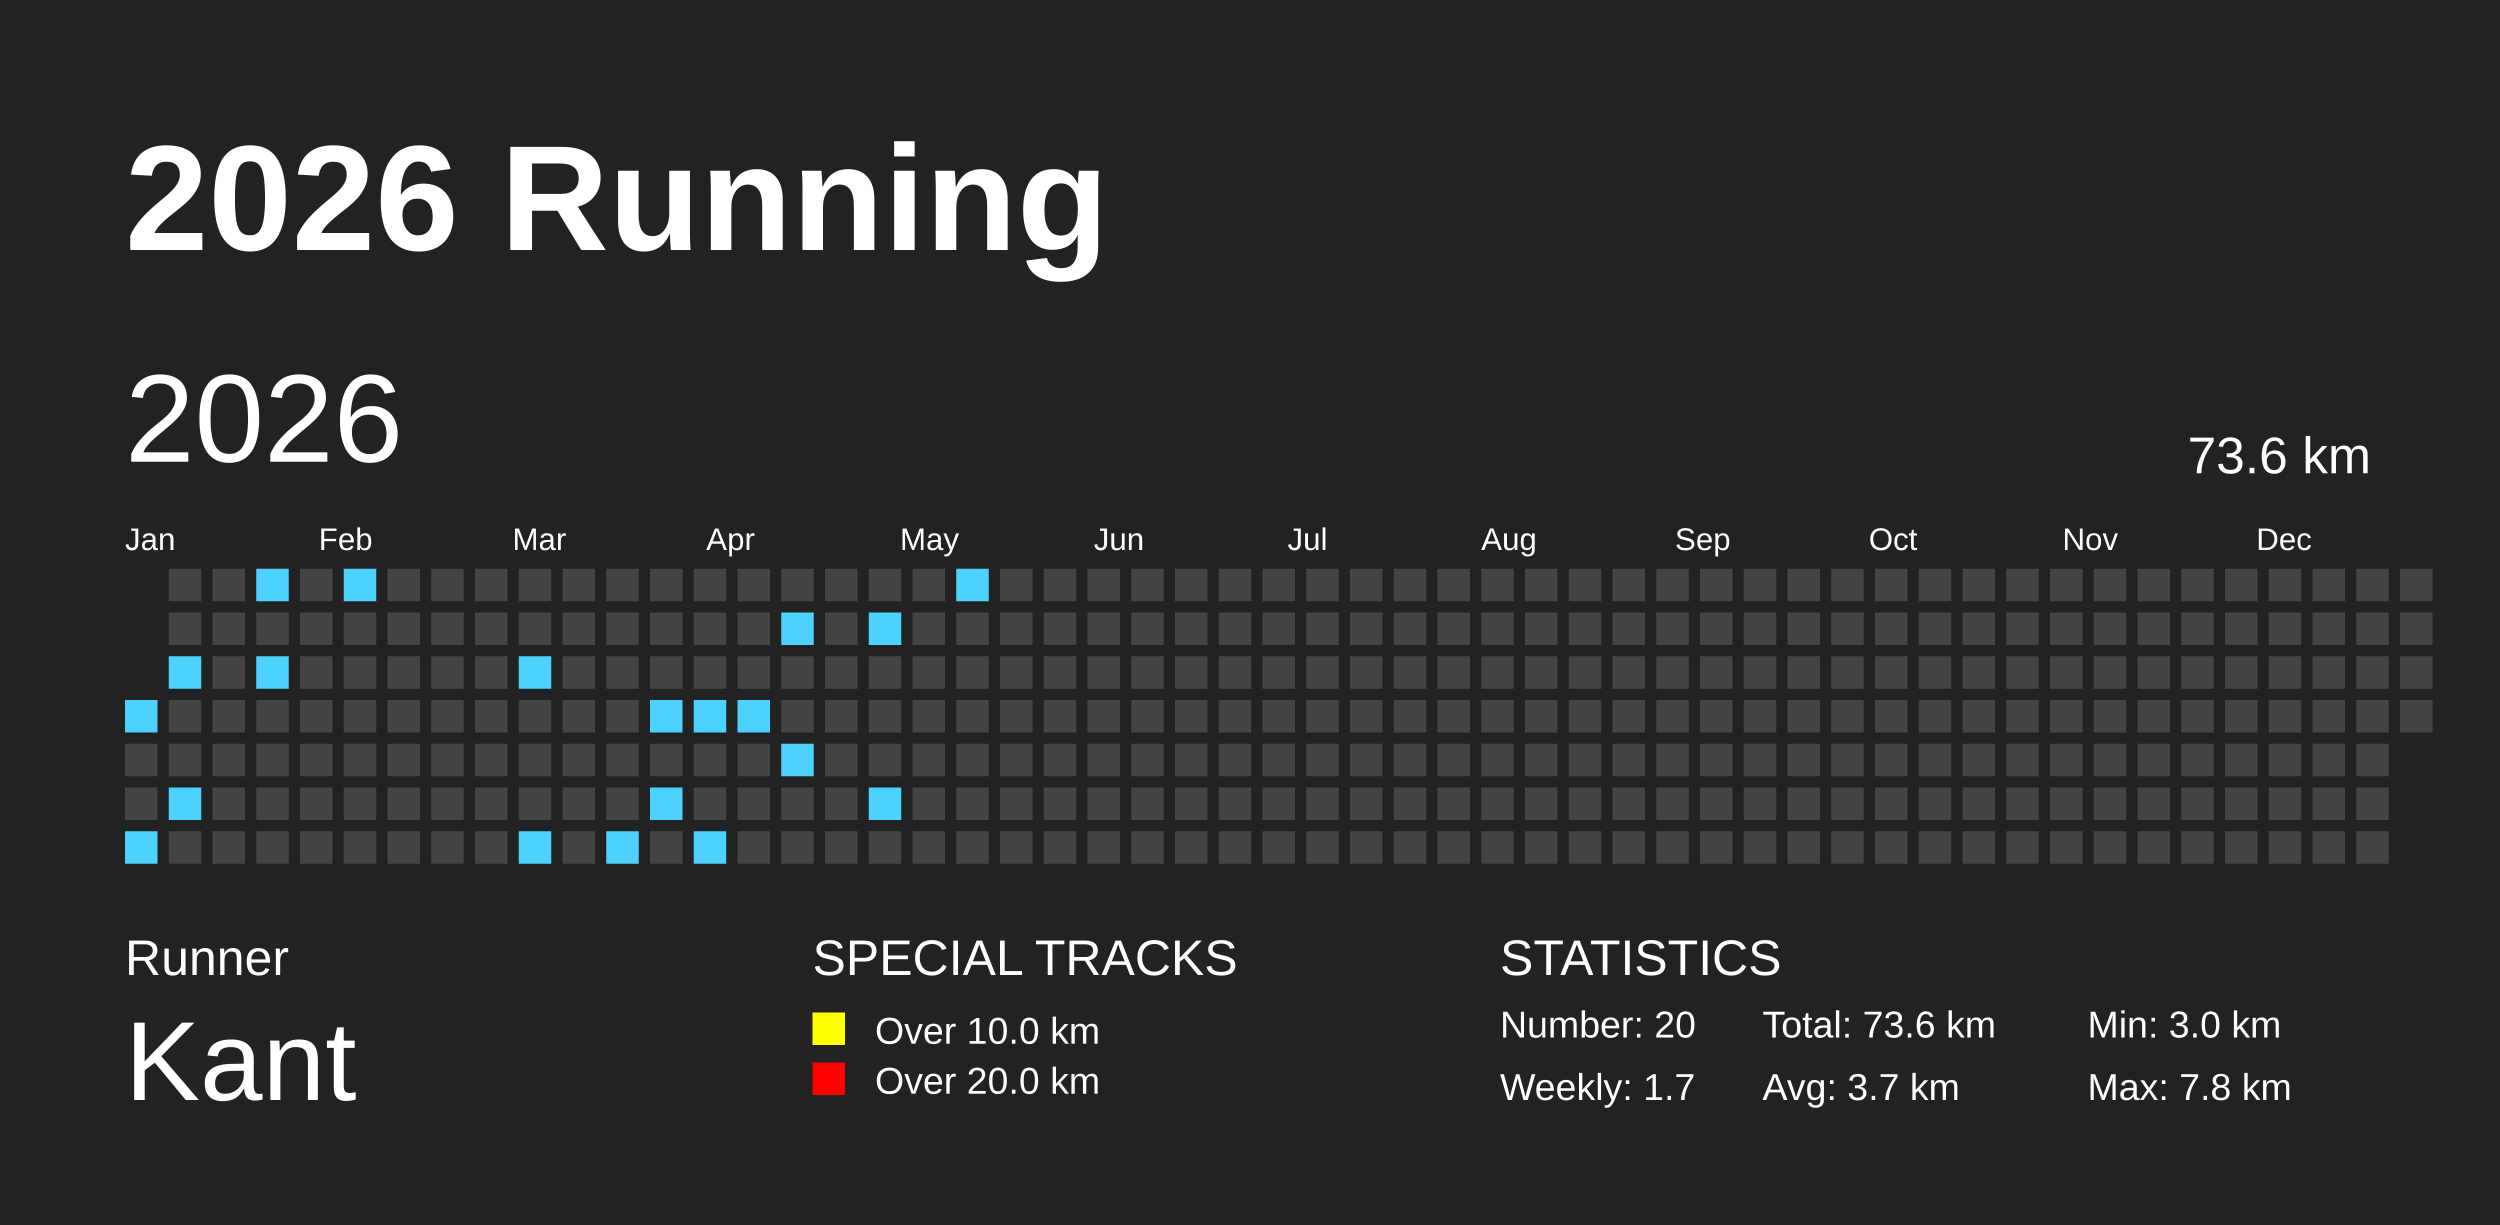
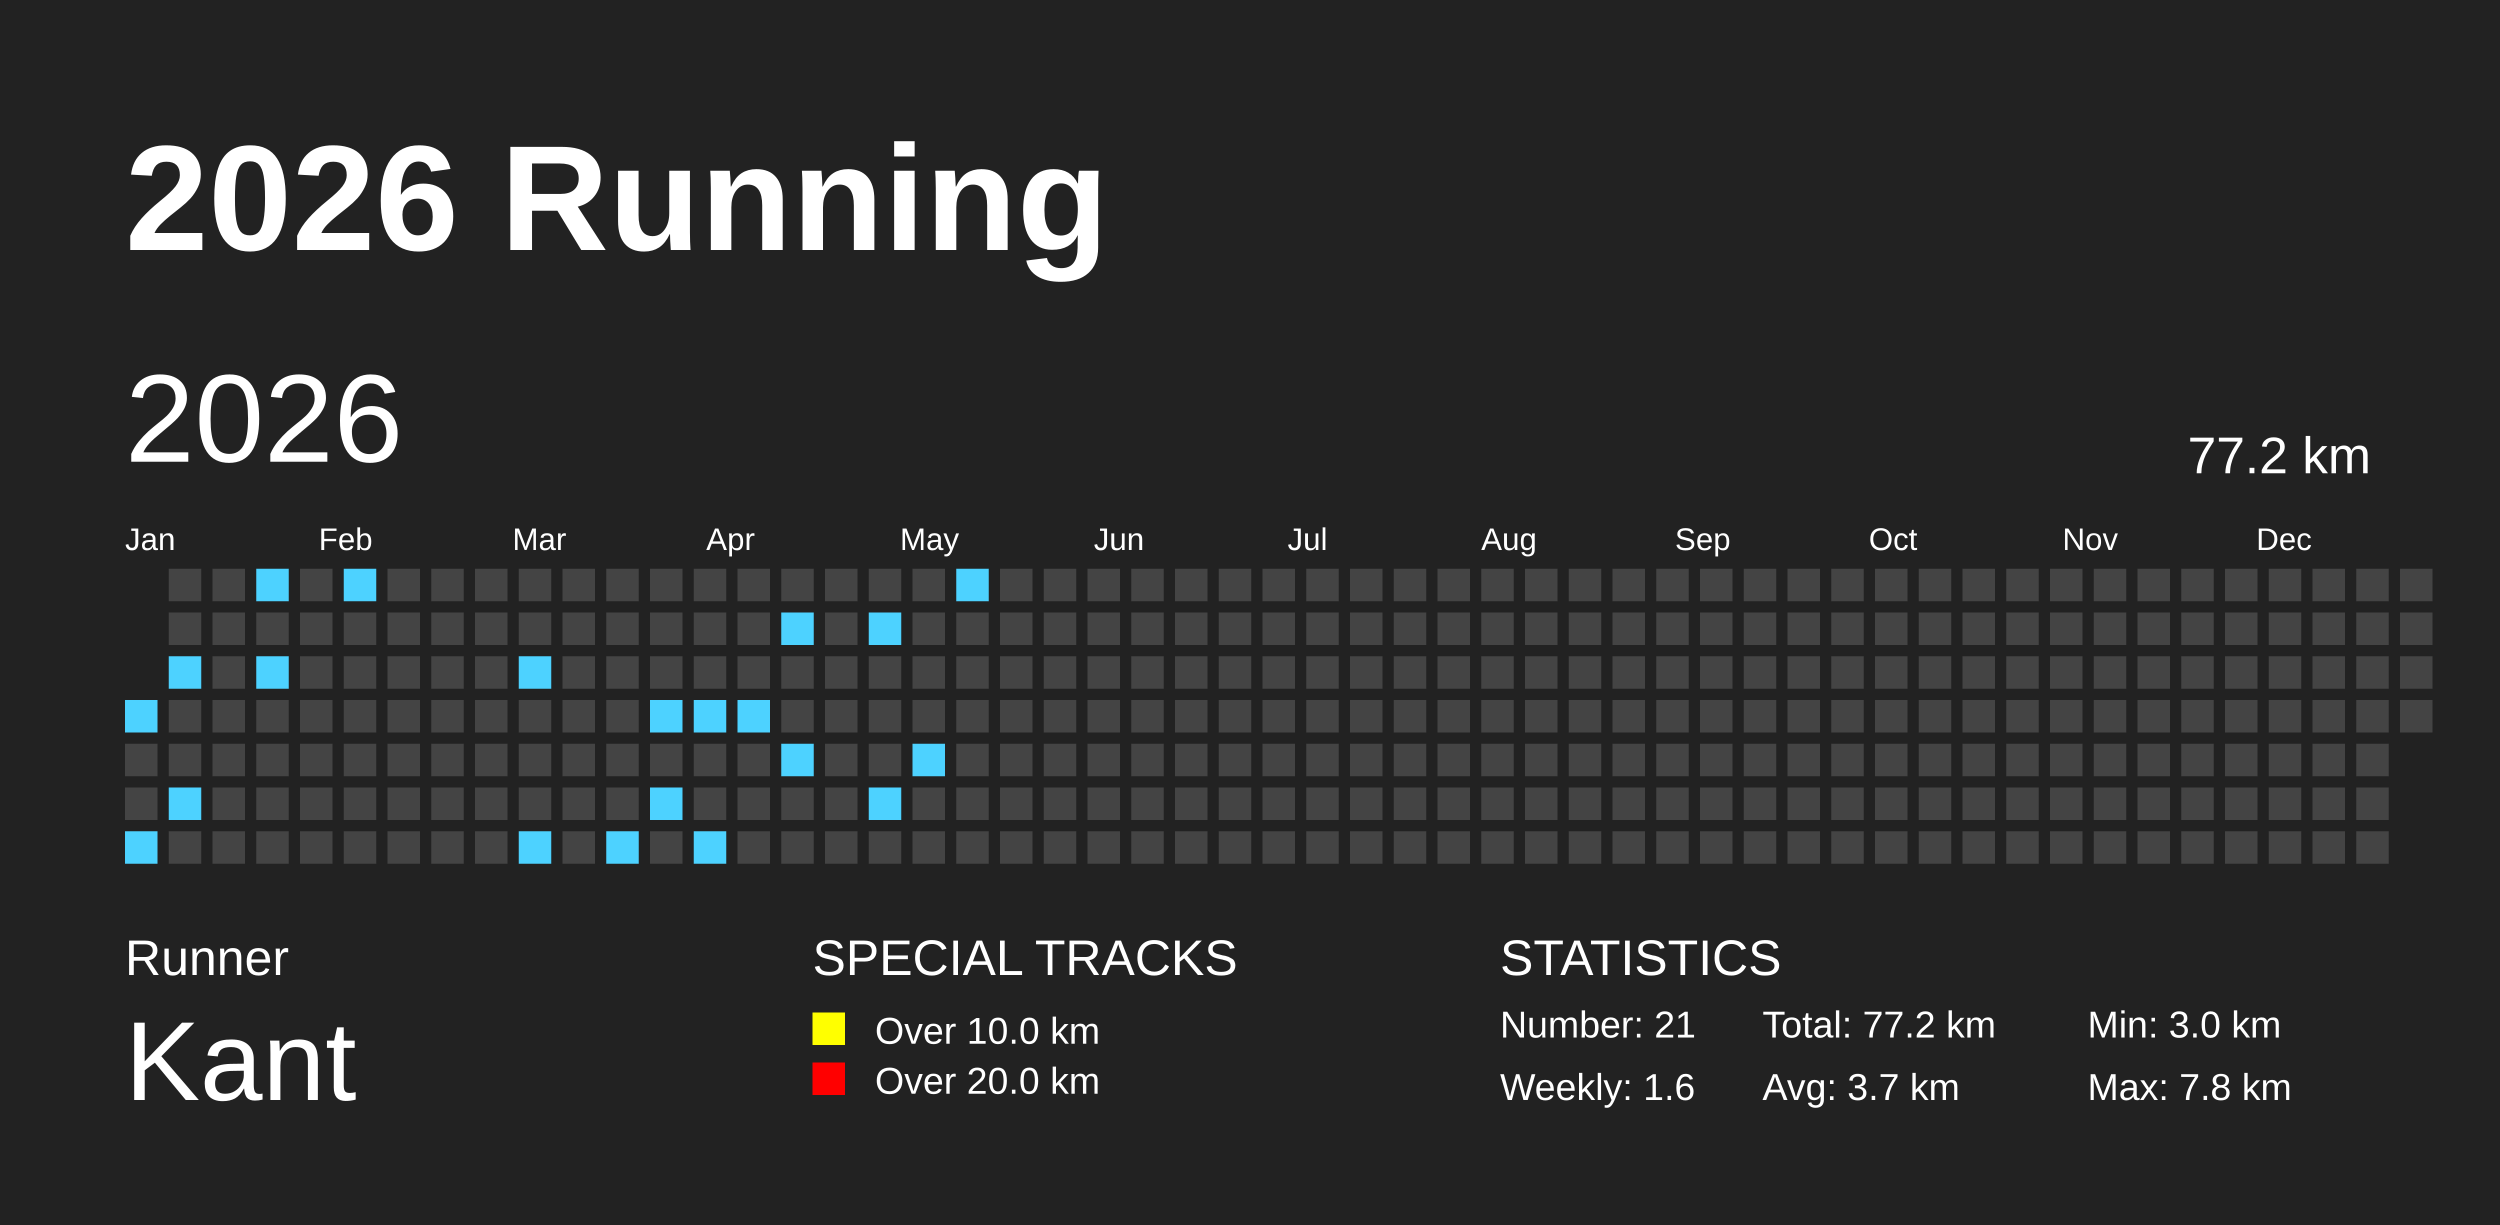
<svg xmlns="http://www.w3.org/2000/svg" baseProfile="full" height="98mm" version="1.1" viewBox="0,0,200,98" width="200mm">
  <defs />
  <rect fill="#222222" height="98" width="200" x="0" y="0" />
  <text fill="#FFFFFF" style="font-size:12px; font-family:Arial; font-weight:bold;" x="10" y="20">2026 Running</text>
  <text fill="#FFFFFF" style="font-size:4px; font-family:Arial" x="10" y="78">Runner</text>
  <text fill="#FFFFFF" style="font-size:9px; font-family:Arial" x="10" y="88">Kant</text>
  <text fill="#FFFFFF" style="font-size:4px; font-family:Arial" x="65" y="78">SPECIAL TRACKS</text>
  <rect fill="yellow" height="2.6" width="2.6" x="65" y="81" />
  <text fill="#FFFFFF" style="font-size:3px; font-family:Arial" x="70" y="83.5">Over 10.0 km</text>
  <rect fill="red" height="2.6" width="2.6" x="65" y="85" />
  <text fill="#FFFFFF" style="font-size:3px; font-family:Arial" x="70" y="87.5">Over 20.0 km</text>
  <text fill="#FFFFFF" style="font-size:4px; font-family:Arial" x="120" y="78">STATISTICS</text>
-   <text fill="#FFFFFF" style="font-size:3px; font-family:Arial" x="120" y="83">Number: 20</text>
-   <text fill="#FFFFFF" style="font-size:3px; font-family:Arial" x="120" y="88">Weekly: 1.7</text>
-   <text fill="#FFFFFF" style="font-size:3px; font-family:Arial" x="141" y="83">Total: 73.6 km</text>
+   <text fill="#FFFFFF" style="font-size:3px; font-family:Arial" x="120" y="83">Number: 21</text>
+   <text fill="#FFFFFF" style="font-size:3px; font-family:Arial" x="120" y="88">Weekly: 1.6</text>
+   <text fill="#FFFFFF" style="font-size:3px; font-family:Arial" x="141" y="83">Total: 77.2 km</text>
  <text fill="#FFFFFF" style="font-size:3px; font-family:Arial" x="141" y="88">Avg: 3.7 km</text>
  <text fill="#FFFFFF" style="font-size:3px; font-family:Arial" x="167" y="83">Min: 3.0 km</text>
  <text fill="#FFFFFF" style="font-size:3px; font-family:Arial" x="167" y="88">Max: 7.8 km</text>
  <text dominant-baseline="hanging" fill="#FFFFFF" style="font-size:10.0px; font-family:Arial;" x="10" y="30">2026</text>
-   <text dominant-baseline="hanging" fill="#FFFFFF" style="font-size:4.125px; font-family:Arial;" x="175" y="35">73.6 km</text>
+   <text dominant-baseline="hanging" fill="#FFFFFF" style="font-size:4.125px; font-family:Arial;" x="175" y="35">77.2 km</text>
  <text fill="#FFFFFF" style="font-size:2.5px; font-family:Arial" x="10.0" y="44">Jan</text>
  <text fill="#FFFFFF" style="font-size:2.5px; font-family:Arial" x="25.5" y="44">Feb</text>
  <text fill="#FFFFFF" style="font-size:2.5px; font-family:Arial" x="41.0" y="44">Mar</text>
  <text fill="#FFFFFF" style="font-size:2.5px; font-family:Arial" x="56.5" y="44">Apr</text>
  <text fill="#FFFFFF" style="font-size:2.5px; font-family:Arial" x="72.0" y="44">May</text>
  <text fill="#FFFFFF" style="font-size:2.5px; font-family:Arial" x="87.5" y="44">Jun</text>
  <text fill="#FFFFFF" style="font-size:2.5px; font-family:Arial" x="103.0" y="44">Jul</text>
  <text fill="#FFFFFF" style="font-size:2.5px; font-family:Arial" x="118.5" y="44">Aug</text>
  <text fill="#FFFFFF" style="font-size:2.5px; font-family:Arial" x="134.0" y="44">Sep</text>
  <text fill="#FFFFFF" style="font-size:2.5px; font-family:Arial" x="149.5" y="44">Oct</text>
  <text fill="#FFFFFF" style="font-size:2.5px; font-family:Arial" x="165.0" y="44">Nov</text>
  <text fill="#FFFFFF" style="font-size:2.5px; font-family:Arial" x="180.5" y="44">Dec</text>
  <rect fill="#4DD2FF" height="2.6" width="2.6" x="10.0" y="56.0" />
  <rect fill="#444444" height="2.6" width="2.6" x="10.0" y="59.5" />
  <rect fill="#444444" height="2.6" width="2.6" x="10.0" y="63.0" />
  <rect fill="#4DD2FF" height="2.6" width="2.6" x="10.0" y="66.5" />
  <rect fill="#444444" height="2.6" width="2.6" x="13.5" y="45.5" />
  <rect fill="#444444" height="2.6" width="2.6" x="13.5" y="49.0" />
  <rect fill="#4DD2FF" height="2.6" width="2.6" x="13.5" y="52.5" />
  <rect fill="#444444" height="2.6" width="2.6" x="13.5" y="56.0" />
  <rect fill="#444444" height="2.6" width="2.6" x="13.5" y="59.5" />
  <rect fill="#4DD2FF" height="2.6" width="2.6" x="13.5" y="63.0" />
  <rect fill="#444444" height="2.6" width="2.6" x="13.5" y="66.5" />
  <rect fill="#444444" height="2.6" width="2.6" x="17.0" y="45.5" />
  <rect fill="#444444" height="2.6" width="2.6" x="17.0" y="49.0" />
  <rect fill="#444444" height="2.6" width="2.6" x="17.0" y="52.5" />
  <rect fill="#444444" height="2.6" width="2.6" x="17.0" y="56.0" />
  <rect fill="#444444" height="2.6" width="2.6" x="17.0" y="59.5" />
  <rect fill="#444444" height="2.6" width="2.6" x="17.0" y="63.0" />
  <rect fill="#444444" height="2.6" width="2.6" x="17.0" y="66.5" />
  <rect fill="#4DD2FF" height="2.6" width="2.6" x="20.5" y="45.5" />
  <rect fill="#444444" height="2.6" width="2.6" x="20.5" y="49.0" />
  <rect fill="#4DD2FF" height="2.6" width="2.6" x="20.5" y="52.5" />
  <rect fill="#444444" height="2.6" width="2.6" x="20.5" y="56.0" />
  <rect fill="#444444" height="2.6" width="2.6" x="20.5" y="59.5" />
  <rect fill="#444444" height="2.6" width="2.6" x="20.5" y="63.0" />
  <rect fill="#444444" height="2.6" width="2.6" x="20.5" y="66.5" />
  <rect fill="#444444" height="2.6" width="2.6" x="24.0" y="45.5" />
  <rect fill="#444444" height="2.6" width="2.6" x="24.0" y="49.0" />
  <rect fill="#444444" height="2.6" width="2.6" x="24.0" y="52.5" />
  <rect fill="#444444" height="2.6" width="2.6" x="24.0" y="56.0" />
  <rect fill="#444444" height="2.6" width="2.6" x="24.0" y="59.5" />
  <rect fill="#444444" height="2.6" width="2.6" x="24.0" y="63.0" />
  <rect fill="#444444" height="2.6" width="2.6" x="24.0" y="66.5" />
  <rect fill="#4DD2FF" height="2.6" width="2.6" x="27.5" y="45.5" />
  <rect fill="#444444" height="2.6" width="2.6" x="27.5" y="49.0" />
  <rect fill="#444444" height="2.6" width="2.6" x="27.5" y="52.5" />
  <rect fill="#444444" height="2.6" width="2.6" x="27.5" y="56.0" />
  <rect fill="#444444" height="2.6" width="2.6" x="27.5" y="59.5" />
  <rect fill="#444444" height="2.6" width="2.6" x="27.5" y="63.0" />
  <rect fill="#444444" height="2.6" width="2.6" x="27.5" y="66.5" />
  <rect fill="#444444" height="2.6" width="2.6" x="31.0" y="45.5" />
  <rect fill="#444444" height="2.6" width="2.6" x="31.0" y="49.0" />
  <rect fill="#444444" height="2.6" width="2.6" x="31.0" y="52.5" />
  <rect fill="#444444" height="2.6" width="2.6" x="31.0" y="56.0" />
  <rect fill="#444444" height="2.6" width="2.6" x="31.0" y="59.5" />
  <rect fill="#444444" height="2.6" width="2.6" x="31.0" y="63.0" />
  <rect fill="#444444" height="2.6" width="2.6" x="31.0" y="66.5" />
  <rect fill="#444444" height="2.6" width="2.6" x="34.5" y="45.5" />
  <rect fill="#444444" height="2.6" width="2.6" x="34.5" y="49.0" />
  <rect fill="#444444" height="2.6" width="2.6" x="34.5" y="52.5" />
  <rect fill="#444444" height="2.6" width="2.6" x="34.5" y="56.0" />
  <rect fill="#444444" height="2.6" width="2.6" x="34.5" y="59.5" />
  <rect fill="#444444" height="2.6" width="2.6" x="34.5" y="63.0" />
  <rect fill="#444444" height="2.6" width="2.6" x="34.5" y="66.5" />
  <rect fill="#444444" height="2.6" width="2.6" x="38.0" y="45.5" />
  <rect fill="#444444" height="2.6" width="2.6" x="38.0" y="49.0" />
  <rect fill="#444444" height="2.6" width="2.6" x="38.0" y="52.5" />
  <rect fill="#444444" height="2.6" width="2.6" x="38.0" y="56.0" />
  <rect fill="#444444" height="2.6" width="2.6" x="38.0" y="59.5" />
  <rect fill="#444444" height="2.6" width="2.6" x="38.0" y="63.0" />
  <rect fill="#444444" height="2.6" width="2.6" x="38.0" y="66.5" />
  <rect fill="#444444" height="2.6" width="2.6" x="41.5" y="45.5" />
  <rect fill="#444444" height="2.6" width="2.6" x="41.5" y="49.0" />
  <rect fill="#4DD2FF" height="2.6" width="2.6" x="41.5" y="52.5" />
  <rect fill="#444444" height="2.6" width="2.6" x="41.5" y="56.0" />
  <rect fill="#444444" height="2.6" width="2.6" x="41.5" y="59.5" />
  <rect fill="#444444" height="2.6" width="2.6" x="41.5" y="63.0" />
  <rect fill="#4DD2FF" height="2.6" width="2.6" x="41.5" y="66.5" />
  <rect fill="#444444" height="2.6" width="2.6" x="45.0" y="45.5" />
  <rect fill="#444444" height="2.6" width="2.6" x="45.0" y="49.0" />
  <rect fill="#444444" height="2.6" width="2.6" x="45.0" y="52.5" />
  <rect fill="#444444" height="2.6" width="2.6" x="45.0" y="56.0" />
  <rect fill="#444444" height="2.6" width="2.6" x="45.0" y="59.5" />
  <rect fill="#444444" height="2.6" width="2.6" x="45.0" y="63.0" />
  <rect fill="#444444" height="2.6" width="2.6" x="45.0" y="66.5" />
  <rect fill="#444444" height="2.6" width="2.6" x="48.5" y="45.5" />
  <rect fill="#444444" height="2.6" width="2.6" x="48.5" y="49.0" />
  <rect fill="#444444" height="2.6" width="2.6" x="48.5" y="52.5" />
  <rect fill="#444444" height="2.6" width="2.6" x="48.5" y="56.0" />
  <rect fill="#444444" height="2.6" width="2.6" x="48.5" y="59.5" />
  <rect fill="#444444" height="2.6" width="2.6" x="48.5" y="63.0" />
  <rect fill="#4DD2FF" height="2.6" width="2.6" x="48.5" y="66.5" />
  <rect fill="#444444" height="2.6" width="2.6" x="52.0" y="45.5" />
  <rect fill="#444444" height="2.6" width="2.6" x="52.0" y="49.0" />
  <rect fill="#444444" height="2.6" width="2.6" x="52.0" y="52.5" />
  <rect fill="#4DD2FF" height="2.6" width="2.6" x="52.0" y="56.0" />
  <rect fill="#444444" height="2.6" width="2.6" x="52.0" y="59.5" />
  <rect fill="#4DD2FF" height="2.6" width="2.6" x="52.0" y="63.0" />
  <rect fill="#444444" height="2.6" width="2.6" x="52.0" y="66.5" />
  <rect fill="#444444" height="2.6" width="2.6" x="55.5" y="45.5" />
  <rect fill="#444444" height="2.6" width="2.6" x="55.5" y="49.0" />
  <rect fill="#444444" height="2.6" width="2.6" x="55.5" y="52.5" />
  <rect fill="#4DD2FF" height="2.6" width="2.6" x="55.5" y="56.0" />
  <rect fill="#444444" height="2.6" width="2.6" x="55.5" y="59.5" />
  <rect fill="#444444" height="2.6" width="2.6" x="55.5" y="63.0" />
  <rect fill="#4DD2FF" height="2.6" width="2.6" x="55.5" y="66.5" />
  <rect fill="#444444" height="2.6" width="2.6" x="59.0" y="45.5" />
  <rect fill="#444444" height="2.6" width="2.6" x="59.0" y="49.0" />
  <rect fill="#444444" height="2.6" width="2.6" x="59.0" y="52.5" />
  <rect fill="#4DD2FF" height="2.6" width="2.6" x="59.0" y="56.0" />
  <rect fill="#444444" height="2.6" width="2.6" x="59.0" y="59.5" />
  <rect fill="#444444" height="2.6" width="2.6" x="59.0" y="63.0" />
  <rect fill="#444444" height="2.6" width="2.6" x="59.0" y="66.5" />
  <rect fill="#444444" height="2.6" width="2.6" x="62.5" y="45.5" />
  <rect fill="#4DD2FF" height="2.6" width="2.6" x="62.5" y="49.0" />
  <rect fill="#444444" height="2.6" width="2.6" x="62.5" y="52.5" />
  <rect fill="#444444" height="2.6" width="2.6" x="62.5" y="56.0" />
  <rect fill="#4DD2FF" height="2.6" width="2.6" x="62.5" y="59.5" />
  <rect fill="#444444" height="2.6" width="2.6" x="62.5" y="63.0" />
  <rect fill="#444444" height="2.6" width="2.6" x="62.5" y="66.5" />
  <rect fill="#444444" height="2.6" width="2.6" x="66.0" y="45.5" />
  <rect fill="#444444" height="2.6" width="2.6" x="66.0" y="49.0" />
  <rect fill="#444444" height="2.6" width="2.6" x="66.0" y="52.5" />
  <rect fill="#444444" height="2.6" width="2.6" x="66.0" y="56.0" />
  <rect fill="#444444" height="2.6" width="2.6" x="66.0" y="59.5" />
  <rect fill="#444444" height="2.6" width="2.6" x="66.0" y="63.0" />
  <rect fill="#444444" height="2.6" width="2.6" x="66.0" y="66.5" />
  <rect fill="#444444" height="2.6" width="2.6" x="69.5" y="45.5" />
  <rect fill="#4DD2FF" height="2.6" width="2.6" x="69.5" y="49.0" />
  <rect fill="#444444" height="2.6" width="2.6" x="69.5" y="52.5" />
  <rect fill="#444444" height="2.6" width="2.6" x="69.5" y="56.0" />
  <rect fill="#444444" height="2.6" width="2.6" x="69.5" y="59.5" />
  <rect fill="#4DD2FF" height="2.6" width="2.6" x="69.5" y="63.0" />
  <rect fill="#444444" height="2.6" width="2.6" x="69.5" y="66.5" />
  <rect fill="#444444" height="2.6" width="2.6" x="73.0" y="45.5" />
  <rect fill="#444444" height="2.6" width="2.6" x="73.0" y="49.0" />
  <rect fill="#444444" height="2.6" width="2.6" x="73.0" y="52.5" />
  <rect fill="#444444" height="2.6" width="2.6" x="73.0" y="56.0" />
-   <rect fill="#444444" height="2.6" width="2.6" x="73.0" y="59.5" />
+   <rect fill="#4DD2FF" height="2.6" width="2.6" x="73.0" y="59.5" />
  <rect fill="#444444" height="2.6" width="2.6" x="73.0" y="63.0" />
  <rect fill="#444444" height="2.6" width="2.6" x="73.0" y="66.5" />
  <rect fill="#4DD2FF" height="2.6" width="2.6" x="76.5" y="45.5" />
  <rect fill="#444444" height="2.6" width="2.6" x="76.5" y="49.0" />
  <rect fill="#444444" height="2.6" width="2.6" x="76.5" y="52.5" />
  <rect fill="#444444" height="2.6" width="2.6" x="76.5" y="56.0" />
  <rect fill="#444444" height="2.6" width="2.6" x="76.5" y="59.5" />
  <rect fill="#444444" height="2.6" width="2.6" x="76.5" y="63.0" />
  <rect fill="#444444" height="2.6" width="2.6" x="76.5" y="66.5" />
  <rect fill="#444444" height="2.6" width="2.6" x="80.0" y="45.5" />
  <rect fill="#444444" height="2.6" width="2.6" x="80.0" y="49.0" />
  <rect fill="#444444" height="2.6" width="2.6" x="80.0" y="52.5" />
  <rect fill="#444444" height="2.6" width="2.6" x="80.0" y="56.0" />
  <rect fill="#444444" height="2.6" width="2.6" x="80.0" y="59.5" />
  <rect fill="#444444" height="2.6" width="2.6" x="80.0" y="63.0" />
  <rect fill="#444444" height="2.6" width="2.6" x="80.0" y="66.5" />
  <rect fill="#444444" height="2.6" width="2.6" x="83.5" y="45.5" />
  <rect fill="#444444" height="2.6" width="2.6" x="83.5" y="49.0" />
  <rect fill="#444444" height="2.6" width="2.6" x="83.5" y="52.5" />
  <rect fill="#444444" height="2.6" width="2.6" x="83.5" y="56.0" />
  <rect fill="#444444" height="2.6" width="2.6" x="83.5" y="59.5" />
  <rect fill="#444444" height="2.6" width="2.6" x="83.5" y="63.0" />
  <rect fill="#444444" height="2.6" width="2.6" x="83.5" y="66.5" />
  <rect fill="#444444" height="2.6" width="2.6" x="87.0" y="45.5" />
  <rect fill="#444444" height="2.6" width="2.6" x="87.0" y="49.0" />
  <rect fill="#444444" height="2.6" width="2.6" x="87.0" y="52.5" />
  <rect fill="#444444" height="2.6" width="2.6" x="87.0" y="56.0" />
  <rect fill="#444444" height="2.6" width="2.6" x="87.0" y="59.5" />
  <rect fill="#444444" height="2.6" width="2.6" x="87.0" y="63.0" />
  <rect fill="#444444" height="2.6" width="2.6" x="87.0" y="66.5" />
  <rect fill="#444444" height="2.6" width="2.6" x="90.5" y="45.5" />
  <rect fill="#444444" height="2.6" width="2.6" x="90.5" y="49.0" />
  <rect fill="#444444" height="2.6" width="2.6" x="90.5" y="52.5" />
  <rect fill="#444444" height="2.6" width="2.6" x="90.5" y="56.0" />
  <rect fill="#444444" height="2.6" width="2.6" x="90.5" y="59.5" />
  <rect fill="#444444" height="2.6" width="2.6" x="90.5" y="63.0" />
  <rect fill="#444444" height="2.6" width="2.6" x="90.5" y="66.5" />
  <rect fill="#444444" height="2.6" width="2.6" x="94.0" y="45.5" />
  <rect fill="#444444" height="2.6" width="2.6" x="94.0" y="49.0" />
  <rect fill="#444444" height="2.6" width="2.6" x="94.0" y="52.5" />
  <rect fill="#444444" height="2.6" width="2.6" x="94.0" y="56.0" />
  <rect fill="#444444" height="2.6" width="2.6" x="94.0" y="59.5" />
  <rect fill="#444444" height="2.6" width="2.6" x="94.0" y="63.0" />
  <rect fill="#444444" height="2.6" width="2.6" x="94.0" y="66.5" />
  <rect fill="#444444" height="2.6" width="2.6" x="97.5" y="45.5" />
  <rect fill="#444444" height="2.6" width="2.6" x="97.5" y="49.0" />
  <rect fill="#444444" height="2.6" width="2.6" x="97.5" y="52.5" />
  <rect fill="#444444" height="2.6" width="2.6" x="97.5" y="56.0" />
  <rect fill="#444444" height="2.6" width="2.6" x="97.5" y="59.5" />
  <rect fill="#444444" height="2.6" width="2.6" x="97.5" y="63.0" />
  <rect fill="#444444" height="2.6" width="2.6" x="97.5" y="66.5" />
  <rect fill="#444444" height="2.6" width="2.6" x="101.0" y="45.5" />
  <rect fill="#444444" height="2.6" width="2.6" x="101.0" y="49.0" />
  <rect fill="#444444" height="2.6" width="2.6" x="101.0" y="52.5" />
  <rect fill="#444444" height="2.6" width="2.6" x="101.0" y="56.0" />
  <rect fill="#444444" height="2.6" width="2.6" x="101.0" y="59.5" />
  <rect fill="#444444" height="2.6" width="2.6" x="101.0" y="63.0" />
  <rect fill="#444444" height="2.6" width="2.6" x="101.0" y="66.5" />
  <rect fill="#444444" height="2.6" width="2.6" x="104.5" y="45.5" />
  <rect fill="#444444" height="2.6" width="2.6" x="104.5" y="49.0" />
  <rect fill="#444444" height="2.6" width="2.6" x="104.5" y="52.5" />
  <rect fill="#444444" height="2.6" width="2.6" x="104.5" y="56.0" />
  <rect fill="#444444" height="2.6" width="2.6" x="104.5" y="59.5" />
  <rect fill="#444444" height="2.6" width="2.6" x="104.5" y="63.0" />
  <rect fill="#444444" height="2.6" width="2.6" x="104.5" y="66.5" />
  <rect fill="#444444" height="2.6" width="2.6" x="108.0" y="45.5" />
  <rect fill="#444444" height="2.6" width="2.6" x="108.0" y="49.0" />
  <rect fill="#444444" height="2.6" width="2.6" x="108.0" y="52.5" />
  <rect fill="#444444" height="2.6" width="2.6" x="108.0" y="56.0" />
  <rect fill="#444444" height="2.6" width="2.6" x="108.0" y="59.5" />
  <rect fill="#444444" height="2.6" width="2.6" x="108.0" y="63.0" />
  <rect fill="#444444" height="2.6" width="2.6" x="108.0" y="66.5" />
  <rect fill="#444444" height="2.6" width="2.6" x="111.5" y="45.5" />
  <rect fill="#444444" height="2.6" width="2.6" x="111.5" y="49.0" />
  <rect fill="#444444" height="2.6" width="2.6" x="111.5" y="52.5" />
  <rect fill="#444444" height="2.6" width="2.6" x="111.5" y="56.0" />
  <rect fill="#444444" height="2.6" width="2.6" x="111.5" y="59.5" />
  <rect fill="#444444" height="2.6" width="2.6" x="111.5" y="63.0" />
  <rect fill="#444444" height="2.6" width="2.6" x="111.5" y="66.5" />
  <rect fill="#444444" height="2.6" width="2.6" x="115.0" y="45.5" />
  <rect fill="#444444" height="2.6" width="2.6" x="115.0" y="49.0" />
  <rect fill="#444444" height="2.6" width="2.6" x="115.0" y="52.5" />
  <rect fill="#444444" height="2.6" width="2.6" x="115.0" y="56.0" />
  <rect fill="#444444" height="2.6" width="2.6" x="115.0" y="59.5" />
  <rect fill="#444444" height="2.6" width="2.6" x="115.0" y="63.0" />
  <rect fill="#444444" height="2.6" width="2.6" x="115.0" y="66.5" />
  <rect fill="#444444" height="2.6" width="2.6" x="118.5" y="45.5" />
  <rect fill="#444444" height="2.6" width="2.6" x="118.5" y="49.0" />
  <rect fill="#444444" height="2.6" width="2.6" x="118.5" y="52.5" />
  <rect fill="#444444" height="2.6" width="2.6" x="118.5" y="56.0" />
  <rect fill="#444444" height="2.6" width="2.6" x="118.5" y="59.5" />
  <rect fill="#444444" height="2.6" width="2.6" x="118.5" y="63.0" />
  <rect fill="#444444" height="2.6" width="2.6" x="118.5" y="66.5" />
  <rect fill="#444444" height="2.6" width="2.6" x="122.0" y="45.5" />
  <rect fill="#444444" height="2.6" width="2.6" x="122.0" y="49.0" />
  <rect fill="#444444" height="2.6" width="2.6" x="122.0" y="52.5" />
  <rect fill="#444444" height="2.6" width="2.6" x="122.0" y="56.0" />
  <rect fill="#444444" height="2.6" width="2.6" x="122.0" y="59.5" />
  <rect fill="#444444" height="2.6" width="2.6" x="122.0" y="63.0" />
  <rect fill="#444444" height="2.6" width="2.6" x="122.0" y="66.5" />
  <rect fill="#444444" height="2.6" width="2.6" x="125.5" y="45.5" />
  <rect fill="#444444" height="2.6" width="2.6" x="125.5" y="49.0" />
  <rect fill="#444444" height="2.6" width="2.6" x="125.5" y="52.5" />
  <rect fill="#444444" height="2.6" width="2.6" x="125.5" y="56.0" />
  <rect fill="#444444" height="2.6" width="2.6" x="125.5" y="59.5" />
  <rect fill="#444444" height="2.6" width="2.6" x="125.5" y="63.0" />
  <rect fill="#444444" height="2.6" width="2.6" x="125.5" y="66.5" />
  <rect fill="#444444" height="2.6" width="2.6" x="129.0" y="45.5" />
  <rect fill="#444444" height="2.6" width="2.6" x="129.0" y="49.0" />
  <rect fill="#444444" height="2.6" width="2.6" x="129.0" y="52.5" />
  <rect fill="#444444" height="2.6" width="2.6" x="129.0" y="56.0" />
  <rect fill="#444444" height="2.6" width="2.6" x="129.0" y="59.5" />
  <rect fill="#444444" height="2.6" width="2.6" x="129.0" y="63.0" />
  <rect fill="#444444" height="2.6" width="2.6" x="129.0" y="66.5" />
  <rect fill="#444444" height="2.6" width="2.6" x="132.5" y="45.5" />
  <rect fill="#444444" height="2.6" width="2.6" x="132.5" y="49.0" />
  <rect fill="#444444" height="2.6" width="2.6" x="132.5" y="52.5" />
  <rect fill="#444444" height="2.6" width="2.6" x="132.5" y="56.0" />
  <rect fill="#444444" height="2.6" width="2.6" x="132.5" y="59.5" />
  <rect fill="#444444" height="2.6" width="2.6" x="132.5" y="63.0" />
  <rect fill="#444444" height="2.6" width="2.6" x="132.5" y="66.5" />
  <rect fill="#444444" height="2.6" width="2.6" x="136.0" y="45.5" />
  <rect fill="#444444" height="2.6" width="2.6" x="136.0" y="49.0" />
  <rect fill="#444444" height="2.6" width="2.6" x="136.0" y="52.5" />
  <rect fill="#444444" height="2.6" width="2.6" x="136.0" y="56.0" />
  <rect fill="#444444" height="2.6" width="2.6" x="136.0" y="59.5" />
  <rect fill="#444444" height="2.6" width="2.6" x="136.0" y="63.0" />
  <rect fill="#444444" height="2.6" width="2.6" x="136.0" y="66.5" />
  <rect fill="#444444" height="2.6" width="2.6" x="139.5" y="45.5" />
  <rect fill="#444444" height="2.6" width="2.6" x="139.5" y="49.0" />
  <rect fill="#444444" height="2.6" width="2.6" x="139.5" y="52.5" />
  <rect fill="#444444" height="2.6" width="2.6" x="139.5" y="56.0" />
  <rect fill="#444444" height="2.6" width="2.6" x="139.5" y="59.5" />
  <rect fill="#444444" height="2.6" width="2.6" x="139.5" y="63.0" />
  <rect fill="#444444" height="2.6" width="2.6" x="139.5" y="66.5" />
  <rect fill="#444444" height="2.6" width="2.6" x="143.0" y="45.5" />
  <rect fill="#444444" height="2.6" width="2.6" x="143.0" y="49.0" />
  <rect fill="#444444" height="2.6" width="2.6" x="143.0" y="52.5" />
  <rect fill="#444444" height="2.6" width="2.6" x="143.0" y="56.0" />
  <rect fill="#444444" height="2.6" width="2.6" x="143.0" y="59.5" />
  <rect fill="#444444" height="2.6" width="2.6" x="143.0" y="63.0" />
  <rect fill="#444444" height="2.6" width="2.6" x="143.0" y="66.5" />
  <rect fill="#444444" height="2.6" width="2.6" x="146.5" y="45.5" />
  <rect fill="#444444" height="2.6" width="2.6" x="146.5" y="49.0" />
  <rect fill="#444444" height="2.6" width="2.6" x="146.5" y="52.5" />
  <rect fill="#444444" height="2.6" width="2.6" x="146.5" y="56.0" />
  <rect fill="#444444" height="2.6" width="2.6" x="146.5" y="59.5" />
  <rect fill="#444444" height="2.6" width="2.6" x="146.5" y="63.0" />
  <rect fill="#444444" height="2.6" width="2.6" x="146.5" y="66.5" />
  <rect fill="#444444" height="2.6" width="2.6" x="150.0" y="45.5" />
  <rect fill="#444444" height="2.6" width="2.6" x="150.0" y="49.0" />
  <rect fill="#444444" height="2.6" width="2.6" x="150.0" y="52.5" />
  <rect fill="#444444" height="2.6" width="2.6" x="150.0" y="56.0" />
  <rect fill="#444444" height="2.6" width="2.6" x="150.0" y="59.5" />
  <rect fill="#444444" height="2.6" width="2.6" x="150.0" y="63.0" />
  <rect fill="#444444" height="2.6" width="2.6" x="150.0" y="66.5" />
  <rect fill="#444444" height="2.6" width="2.6" x="153.5" y="45.5" />
  <rect fill="#444444" height="2.6" width="2.6" x="153.5" y="49.0" />
  <rect fill="#444444" height="2.6" width="2.6" x="153.5" y="52.5" />
  <rect fill="#444444" height="2.6" width="2.6" x="153.5" y="56.0" />
  <rect fill="#444444" height="2.6" width="2.6" x="153.5" y="59.5" />
  <rect fill="#444444" height="2.6" width="2.6" x="153.5" y="63.0" />
  <rect fill="#444444" height="2.6" width="2.6" x="153.5" y="66.5" />
  <rect fill="#444444" height="2.6" width="2.6" x="157.0" y="45.5" />
  <rect fill="#444444" height="2.6" width="2.6" x="157.0" y="49.0" />
  <rect fill="#444444" height="2.6" width="2.6" x="157.0" y="52.5" />
  <rect fill="#444444" height="2.6" width="2.6" x="157.0" y="56.0" />
  <rect fill="#444444" height="2.6" width="2.6" x="157.0" y="59.5" />
  <rect fill="#444444" height="2.6" width="2.6" x="157.0" y="63.0" />
  <rect fill="#444444" height="2.6" width="2.6" x="157.0" y="66.5" />
  <rect fill="#444444" height="2.6" width="2.6" x="160.5" y="45.5" />
  <rect fill="#444444" height="2.6" width="2.6" x="160.5" y="49.0" />
  <rect fill="#444444" height="2.6" width="2.6" x="160.5" y="52.5" />
  <rect fill="#444444" height="2.6" width="2.6" x="160.5" y="56.0" />
  <rect fill="#444444" height="2.6" width="2.6" x="160.5" y="59.5" />
  <rect fill="#444444" height="2.6" width="2.6" x="160.5" y="63.0" />
  <rect fill="#444444" height="2.6" width="2.6" x="160.5" y="66.5" />
  <rect fill="#444444" height="2.6" width="2.6" x="164.0" y="45.5" />
  <rect fill="#444444" height="2.6" width="2.6" x="164.0" y="49.0" />
  <rect fill="#444444" height="2.6" width="2.6" x="164.0" y="52.5" />
  <rect fill="#444444" height="2.6" width="2.6" x="164.0" y="56.0" />
  <rect fill="#444444" height="2.6" width="2.6" x="164.0" y="59.5" />
  <rect fill="#444444" height="2.6" width="2.6" x="164.0" y="63.0" />
  <rect fill="#444444" height="2.6" width="2.6" x="164.0" y="66.5" />
  <rect fill="#444444" height="2.6" width="2.6" x="167.5" y="45.5" />
  <rect fill="#444444" height="2.6" width="2.6" x="167.5" y="49.0" />
  <rect fill="#444444" height="2.6" width="2.6" x="167.5" y="52.5" />
  <rect fill="#444444" height="2.6" width="2.6" x="167.5" y="56.0" />
  <rect fill="#444444" height="2.6" width="2.6" x="167.5" y="59.5" />
  <rect fill="#444444" height="2.6" width="2.6" x="167.5" y="63.0" />
  <rect fill="#444444" height="2.6" width="2.6" x="167.5" y="66.5" />
  <rect fill="#444444" height="2.6" width="2.6" x="171.0" y="45.5" />
  <rect fill="#444444" height="2.6" width="2.6" x="171.0" y="49.0" />
  <rect fill="#444444" height="2.6" width="2.6" x="171.0" y="52.5" />
  <rect fill="#444444" height="2.6" width="2.6" x="171.0" y="56.0" />
  <rect fill="#444444" height="2.6" width="2.6" x="171.0" y="59.5" />
  <rect fill="#444444" height="2.6" width="2.6" x="171.0" y="63.0" />
  <rect fill="#444444" height="2.6" width="2.6" x="171.0" y="66.5" />
  <rect fill="#444444" height="2.6" width="2.6" x="174.5" y="45.5" />
  <rect fill="#444444" height="2.6" width="2.6" x="174.5" y="49.0" />
  <rect fill="#444444" height="2.6" width="2.6" x="174.5" y="52.5" />
  <rect fill="#444444" height="2.6" width="2.6" x="174.5" y="56.0" />
  <rect fill="#444444" height="2.6" width="2.6" x="174.5" y="59.5" />
  <rect fill="#444444" height="2.6" width="2.6" x="174.5" y="63.0" />
  <rect fill="#444444" height="2.6" width="2.6" x="174.5" y="66.5" />
  <rect fill="#444444" height="2.6" width="2.6" x="178.0" y="45.5" />
  <rect fill="#444444" height="2.6" width="2.6" x="178.0" y="49.0" />
  <rect fill="#444444" height="2.6" width="2.6" x="178.0" y="52.5" />
  <rect fill="#444444" height="2.6" width="2.6" x="178.0" y="56.0" />
  <rect fill="#444444" height="2.6" width="2.6" x="178.0" y="59.5" />
  <rect fill="#444444" height="2.6" width="2.6" x="178.0" y="63.0" />
  <rect fill="#444444" height="2.6" width="2.6" x="178.0" y="66.5" />
  <rect fill="#444444" height="2.6" width="2.6" x="181.5" y="45.5" />
  <rect fill="#444444" height="2.6" width="2.6" x="181.5" y="49.0" />
  <rect fill="#444444" height="2.6" width="2.6" x="181.5" y="52.5" />
  <rect fill="#444444" height="2.6" width="2.6" x="181.5" y="56.0" />
  <rect fill="#444444" height="2.6" width="2.6" x="181.5" y="59.5" />
  <rect fill="#444444" height="2.6" width="2.6" x="181.5" y="63.0" />
  <rect fill="#444444" height="2.6" width="2.6" x="181.5" y="66.5" />
  <rect fill="#444444" height="2.6" width="2.6" x="185.0" y="45.5" />
  <rect fill="#444444" height="2.6" width="2.6" x="185.0" y="49.0" />
  <rect fill="#444444" height="2.6" width="2.6" x="185.0" y="52.5" />
  <rect fill="#444444" height="2.6" width="2.6" x="185.0" y="56.0" />
  <rect fill="#444444" height="2.6" width="2.6" x="185.0" y="59.5" />
  <rect fill="#444444" height="2.6" width="2.6" x="185.0" y="63.0" />
  <rect fill="#444444" height="2.6" width="2.6" x="185.0" y="66.5" />
  <rect fill="#444444" height="2.6" width="2.6" x="188.5" y="45.5" />
  <rect fill="#444444" height="2.6" width="2.6" x="188.5" y="49.0" />
  <rect fill="#444444" height="2.6" width="2.6" x="188.5" y="52.5" />
  <rect fill="#444444" height="2.6" width="2.6" x="188.5" y="56.0" />
  <rect fill="#444444" height="2.6" width="2.6" x="188.5" y="59.5" />
  <rect fill="#444444" height="2.6" width="2.6" x="188.5" y="63.0" />
  <rect fill="#444444" height="2.6" width="2.6" x="188.5" y="66.5" />
  <rect fill="#444444" height="2.6" width="2.6" x="192.0" y="45.5" />
  <rect fill="#444444" height="2.6" width="2.6" x="192.0" y="49.0" />
  <rect fill="#444444" height="2.6" width="2.6" x="192.0" y="52.5" />
  <rect fill="#444444" height="2.6" width="2.6" x="192.0" y="56.0" />
</svg>
